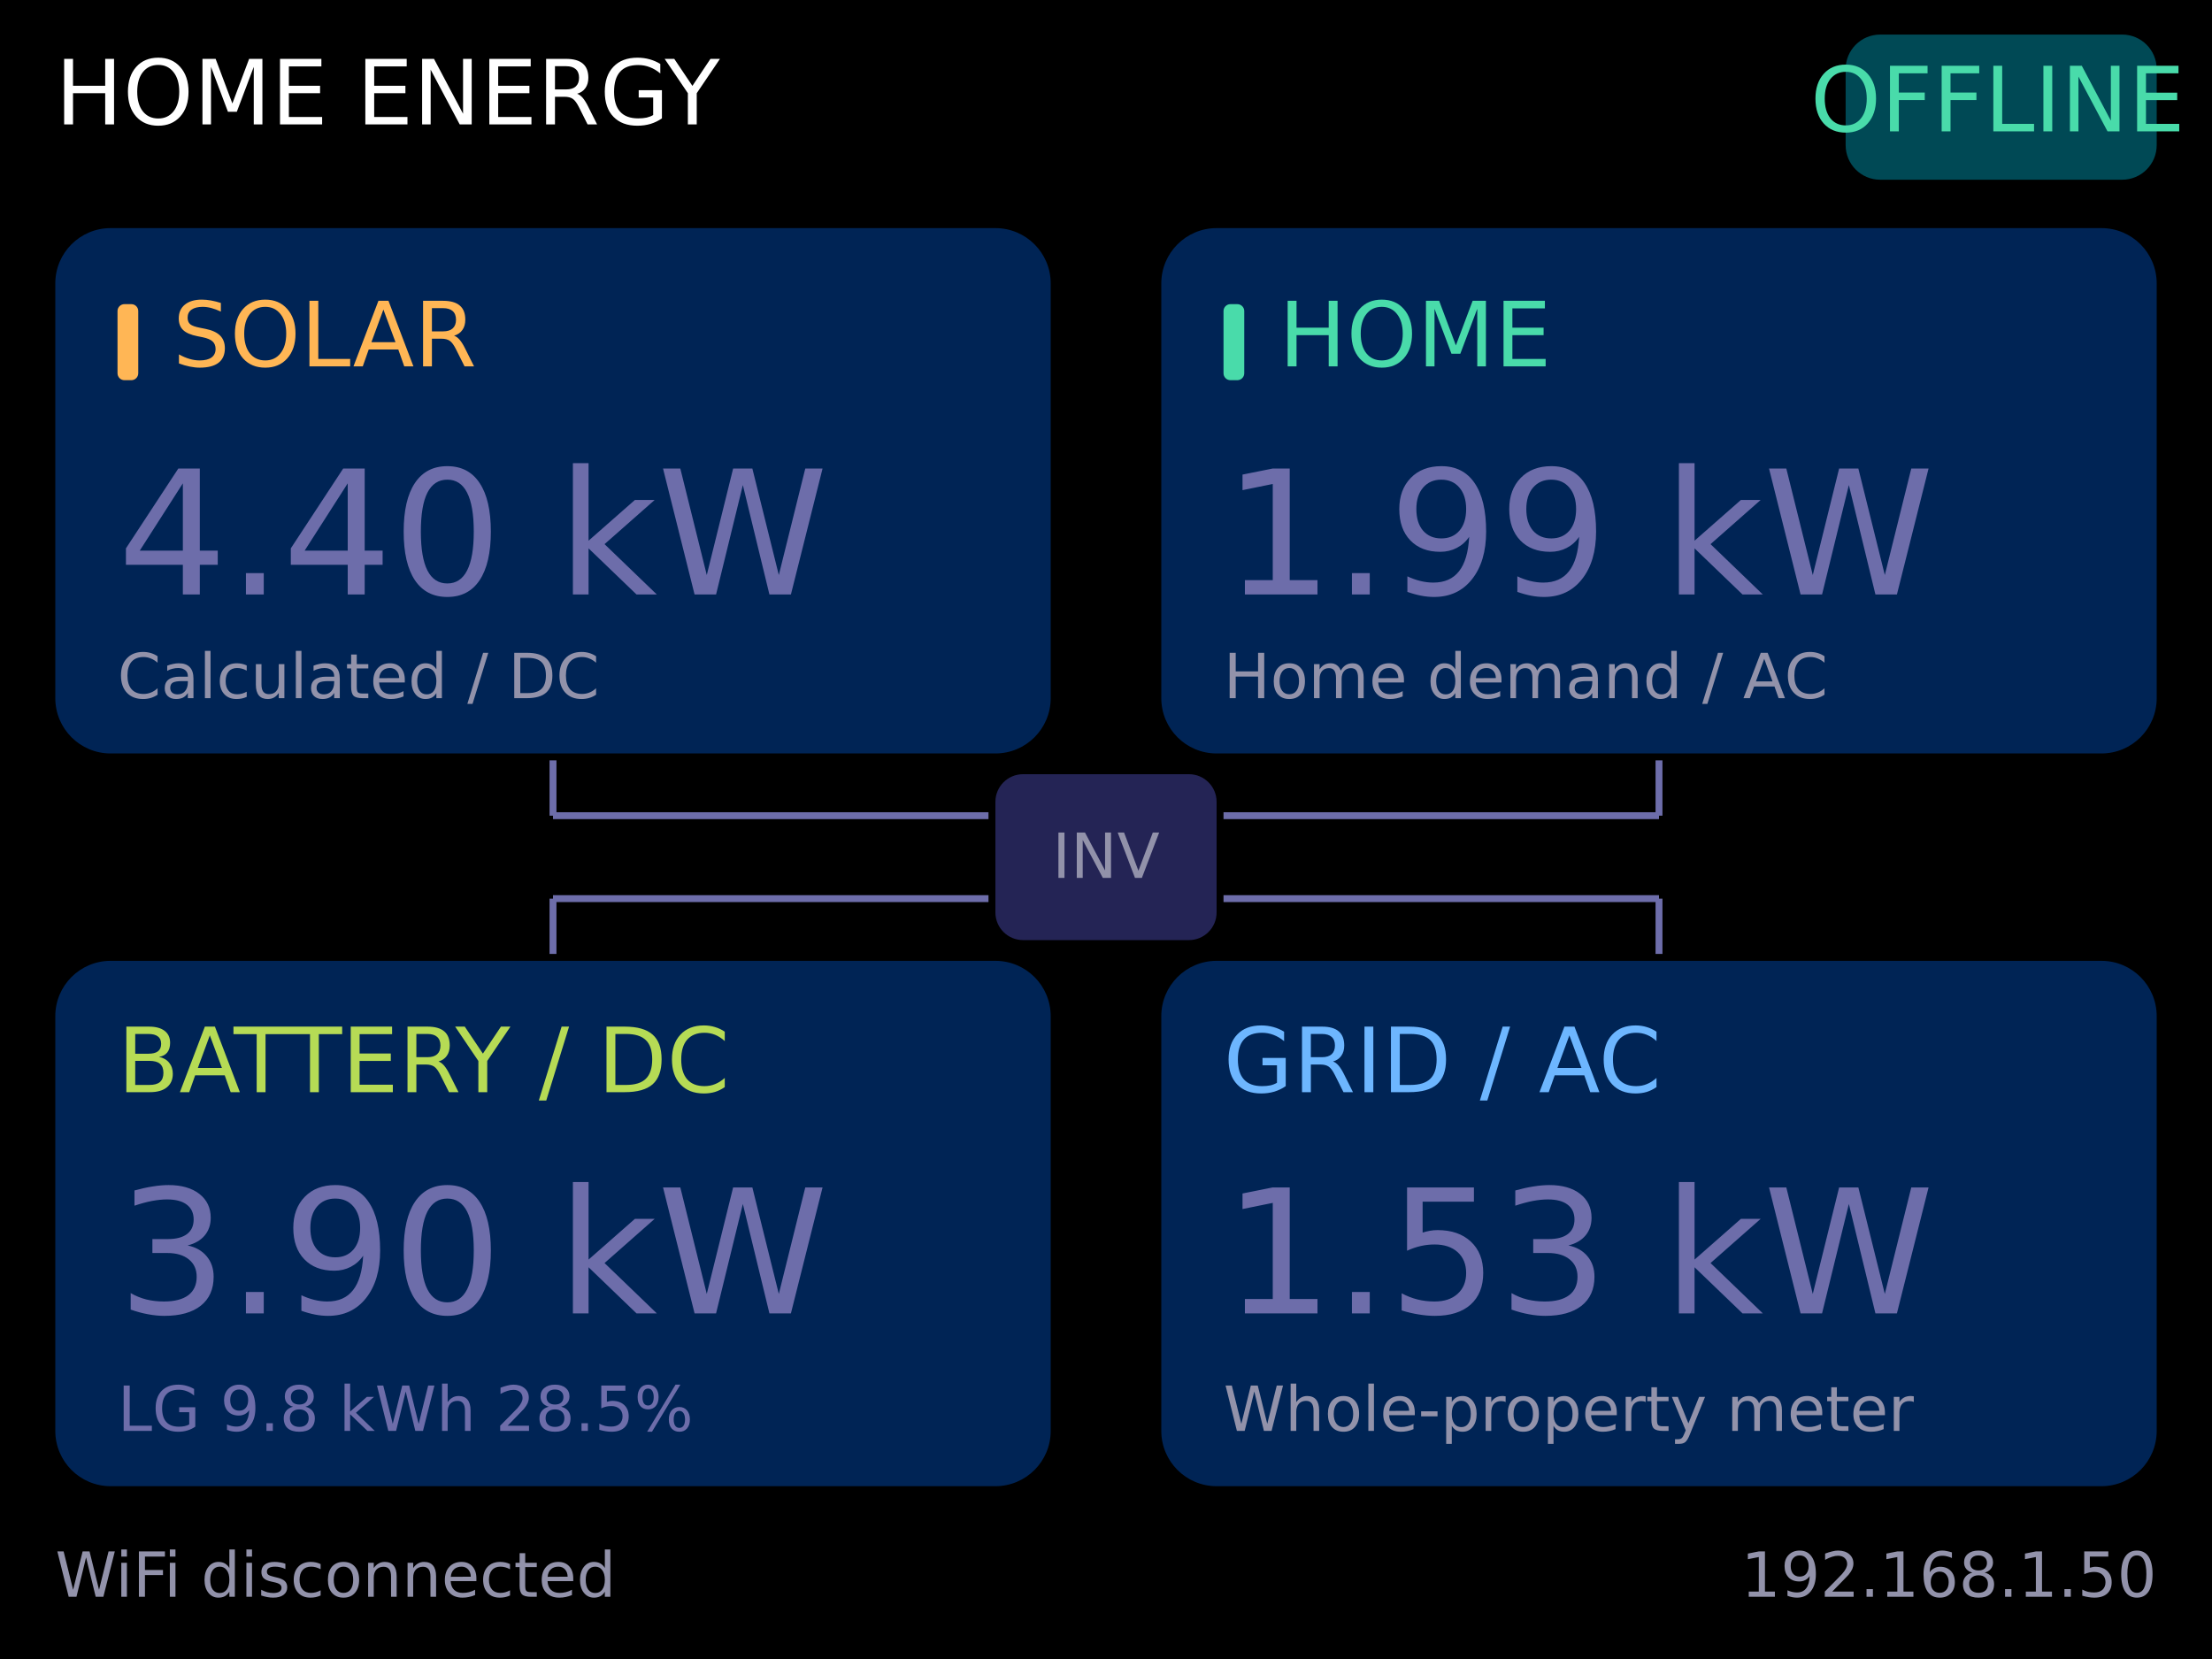
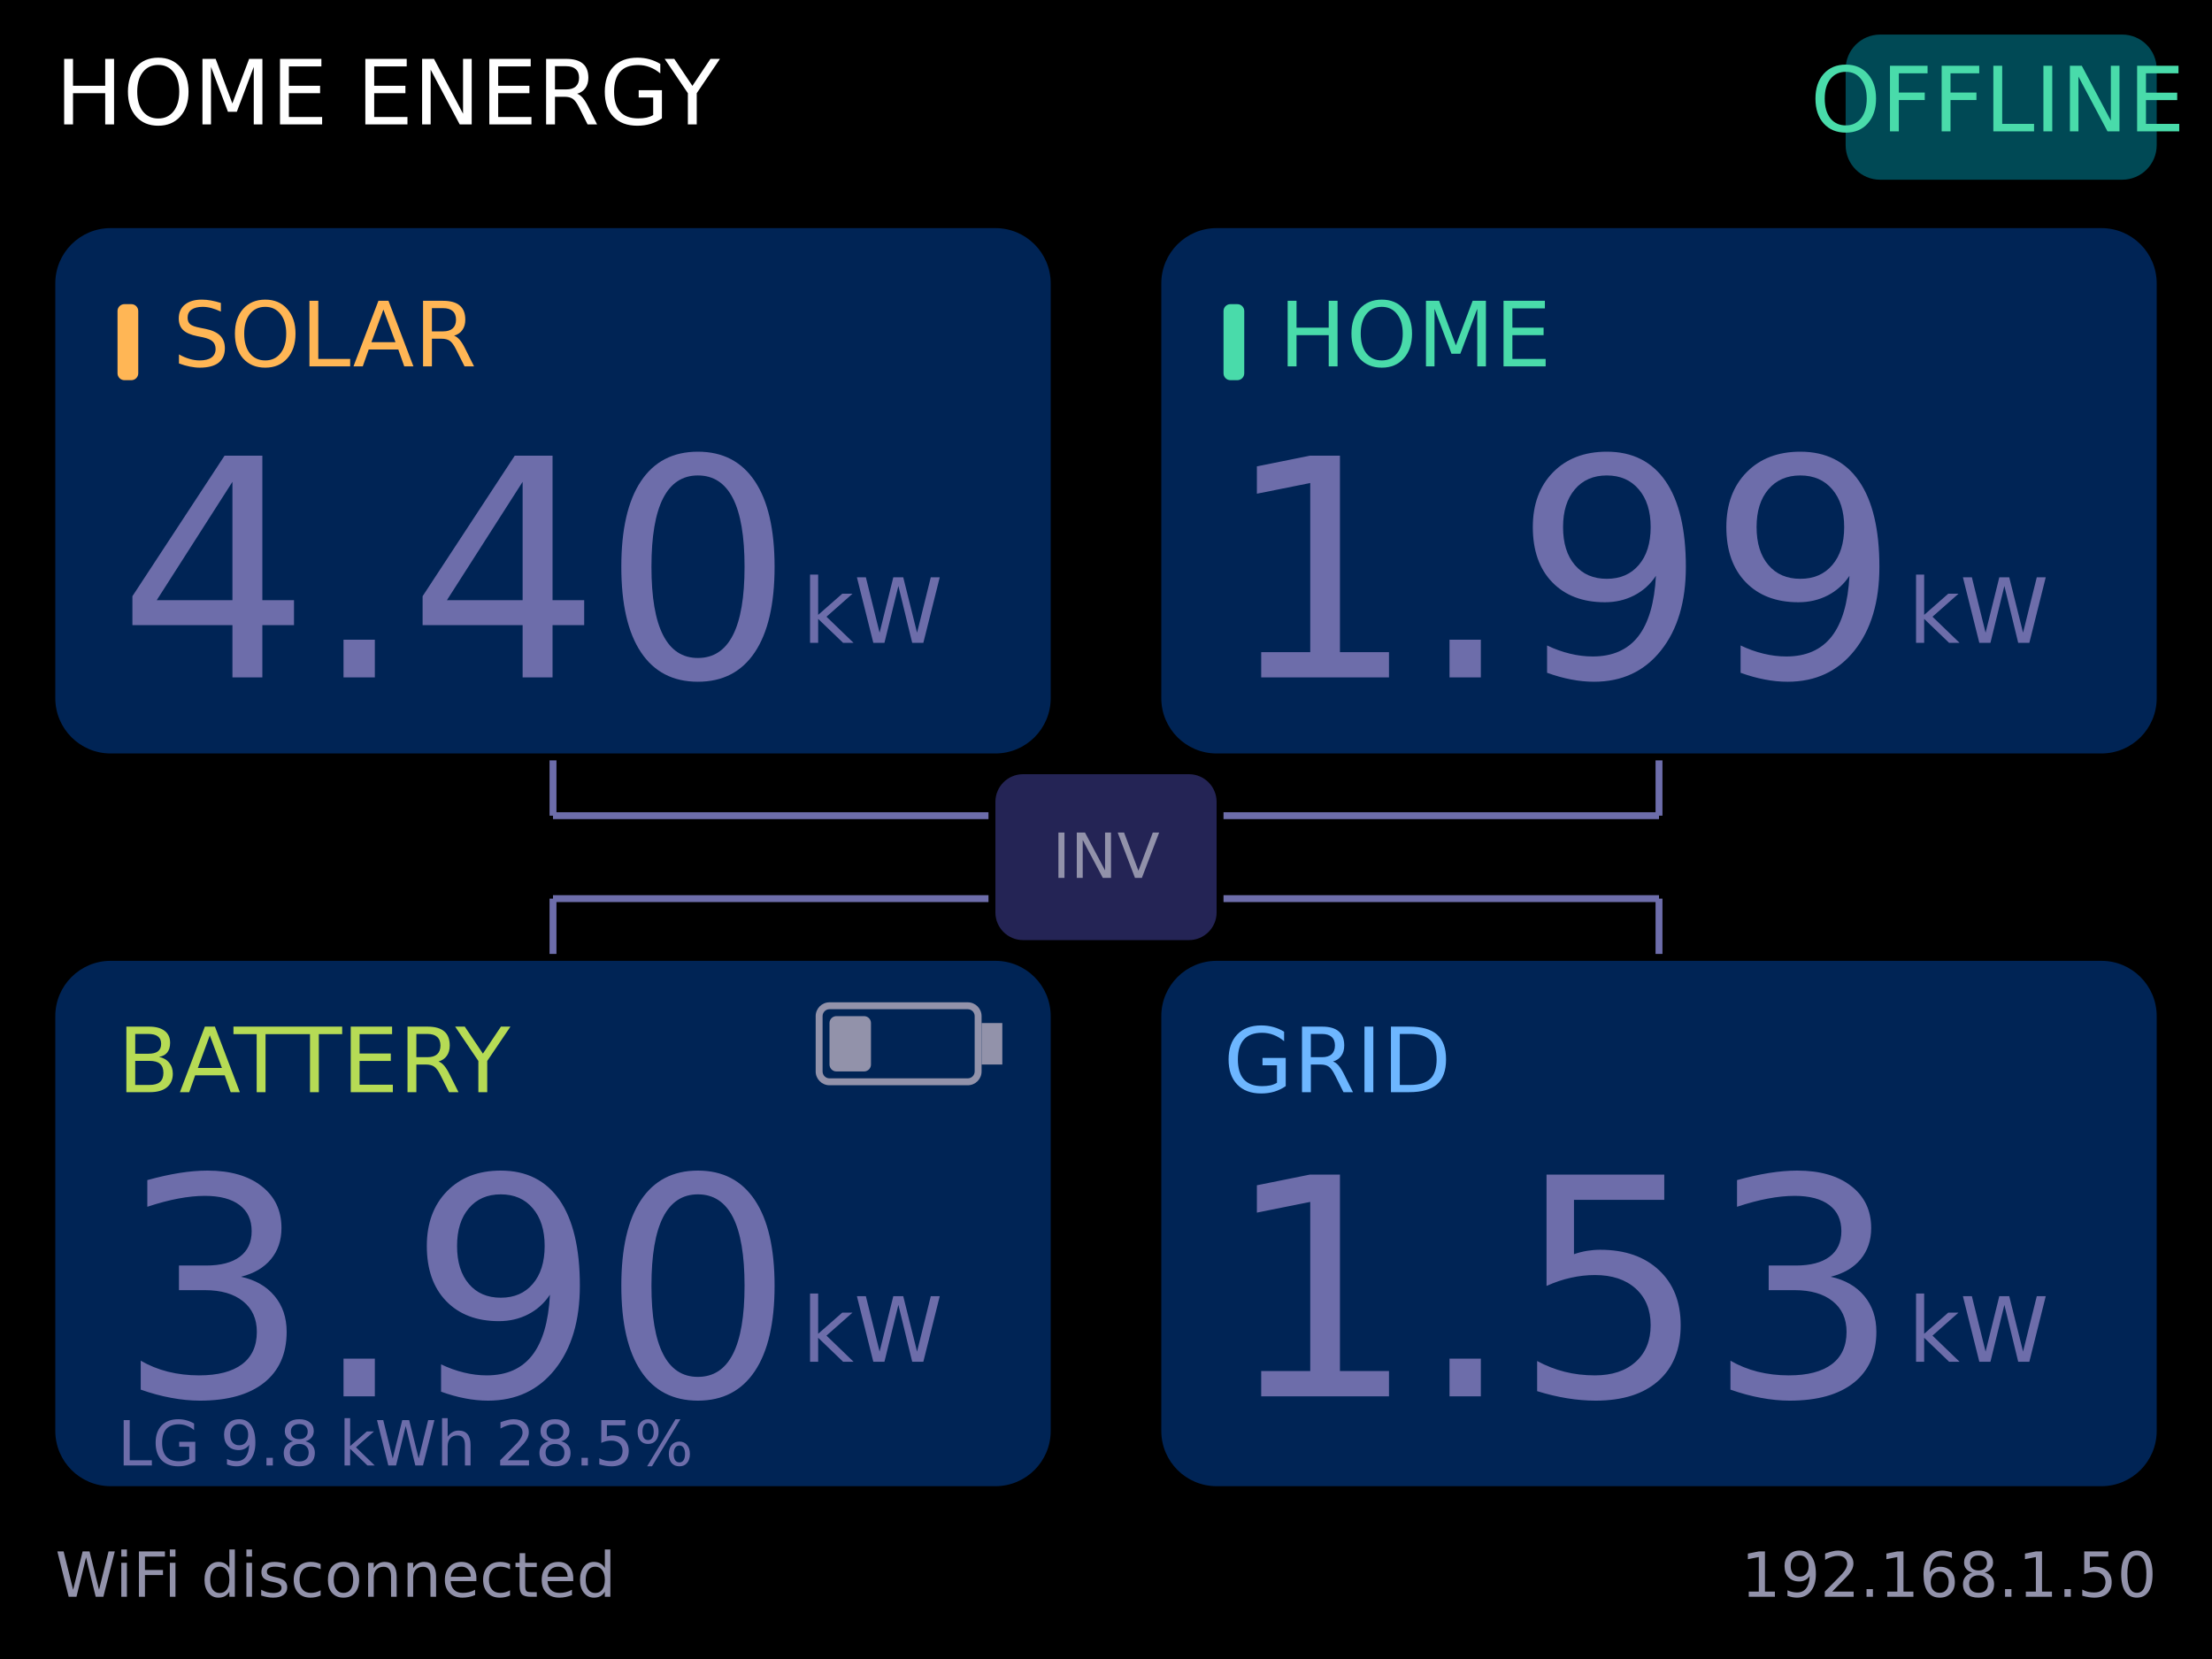
<svg xmlns="http://www.w3.org/2000/svg" width="960" height="720" viewBox="0 0 320 240">
  <style>text{font-family:DejaVu Sans,sans-serif}</style>
  <rect x="0" y="0" width="320" height="240" rx="0" fill="#000000" />
  <text x="8" y="18" font-size="13" text-anchor="start" fill="#ffffff">HOME ENERGY</text>
  <rect x="267" y="5" width="45" height="21" rx="5" fill="#004955" />
  <text x="289" y="19" font-size="13" text-anchor="middle" fill="#49dbaa">OFFLINE</text>
  <rect x="8" y="33" width="144" height="76" rx="8" fill="#002455" />
  <rect x="168" y="33" width="144" height="76" rx="8" fill="#002455" />
  <rect x="8" y="139" width="144" height="76" rx="8" fill="#002455" />
  <rect x="168" y="139" width="144" height="76" rx="8" fill="#002455" />
  <rect x="17" y="44" width="3" height="11" rx="1" fill="#ffb655" />
  <text x="25" y="53" font-size="13" text-anchor="start" fill="#ffb655">SOLAR</text>
-   <text x="17" y="86" font-size="25" text-anchor="start" fill="#6d6daa">4.40 kW</text>
-   <text x="17" y="101" font-size="9" text-anchor="start" fill="#9292aa">Calculated / DC</text>
+   <text x="17" y="98" font-size="44" text-anchor="start" fill="#6d6daa">4.40</text>
+   <text x="116" y="93" font-size="13" text-anchor="start" fill="#6d6daa">kW</text>
  <rect x="177" y="44" width="3" height="11" rx="1" fill="#49dbaa" />
  <text x="185" y="53" font-size="13" text-anchor="start" fill="#49dbaa">HOME</text>
-   <text x="177" y="86" font-size="25" text-anchor="start" fill="#6d6daa">1.99 kW</text>
-   <text x="177" y="101" font-size="9" text-anchor="start" fill="#9292aa">Home demand / AC</text>
-   <text x="17" y="158" font-size="13" text-anchor="start" fill="#b6db55">BATTERY / DC</text>
-   <text x="17" y="190" font-size="25" text-anchor="start" fill="#6d6daa">3.90 kW</text>
-   <text x="17" y="207" font-size="9" text-anchor="start" fill="#6d6daa">LG 9.8 kWh  28.5%</text>
-   <text x="177" y="158" font-size="13" text-anchor="start" fill="#6db6ff">GRID / AC</text>
-   <text x="177" y="190" font-size="25" text-anchor="start" fill="#6d6daa">1.53 kW</text>
-   <text x="177" y="207" font-size="9" text-anchor="start" fill="#9292aa">Whole-property meter</text>
+   <text x="177" y="98" font-size="44" text-anchor="start" fill="#6d6daa">1.99</text>
+   <text x="276" y="93" font-size="13" text-anchor="start" fill="#6d6daa">kW</text>
+   <text x="17" y="158" font-size="13" text-anchor="start" fill="#b6db55">BATTERY</text>
+   <text x="17" y="202" font-size="44" text-anchor="start" fill="#6d6daa">3.90</text>
+   <text x="116" y="197" font-size="13" text-anchor="start" fill="#6d6daa">kW</text>
+   <text x="17" y="212" font-size="9" text-anchor="start" fill="#6d6daa">LG 9.8 kWh  28.5%</text>
+   <rect x="118" y="145" width="24" height="12" rx="2" fill="#9292aa" />
+   <rect x="142" y="148" width="3" height="6" rx="0" fill="#9292aa" />
+   <rect x="119" y="146" width="22" height="10" rx="1" fill="#002455" />
+   <rect x="120" y="147" width="6" height="8" rx="1" fill="#9292aa" />
+   <text x="177" y="158" font-size="13" text-anchor="start" fill="#6db6ff">GRID</text>
+   <text x="177" y="202" font-size="44" text-anchor="start" fill="#6d6daa">1.53</text>
+   <text x="276" y="197" font-size="13" text-anchor="start" fill="#6d6daa">kW</text>
  <path d="M80 110 L80 118" fill="none" stroke="#6d6daa" />
  <path d="M80 118 L143 118" fill="none" stroke="#6d6daa" />
  <path d="M177 118 L240 118" fill="none" stroke="#6d6daa" />
  <path d="M240 118 L240 110" fill="none" stroke="#6d6daa" />
  <path d="M80 130 L80 138" fill="none" stroke="#6d6daa" />
  <path d="M143 130 L80 130" fill="none" stroke="#6d6daa" />
  <path d="M240 130 L240 138" fill="none" stroke="#6d6daa" />
  <path d="M240 130 L177 130" fill="none" stroke="#6d6daa" />
  <rect x="144" y="112" width="32" height="24" rx="4" fill="#242455" />
  <text x="160" y="127" font-size="9" text-anchor="middle" fill="#9292aa">INV</text>
  <text x="8" y="231" font-size="9" text-anchor="start" fill="#9292aa">WiFi disconnected</text>
  <text x="312" y="231" font-size="9" text-anchor="end" fill="#9292aa">192.168.1.50</text>
</svg>
